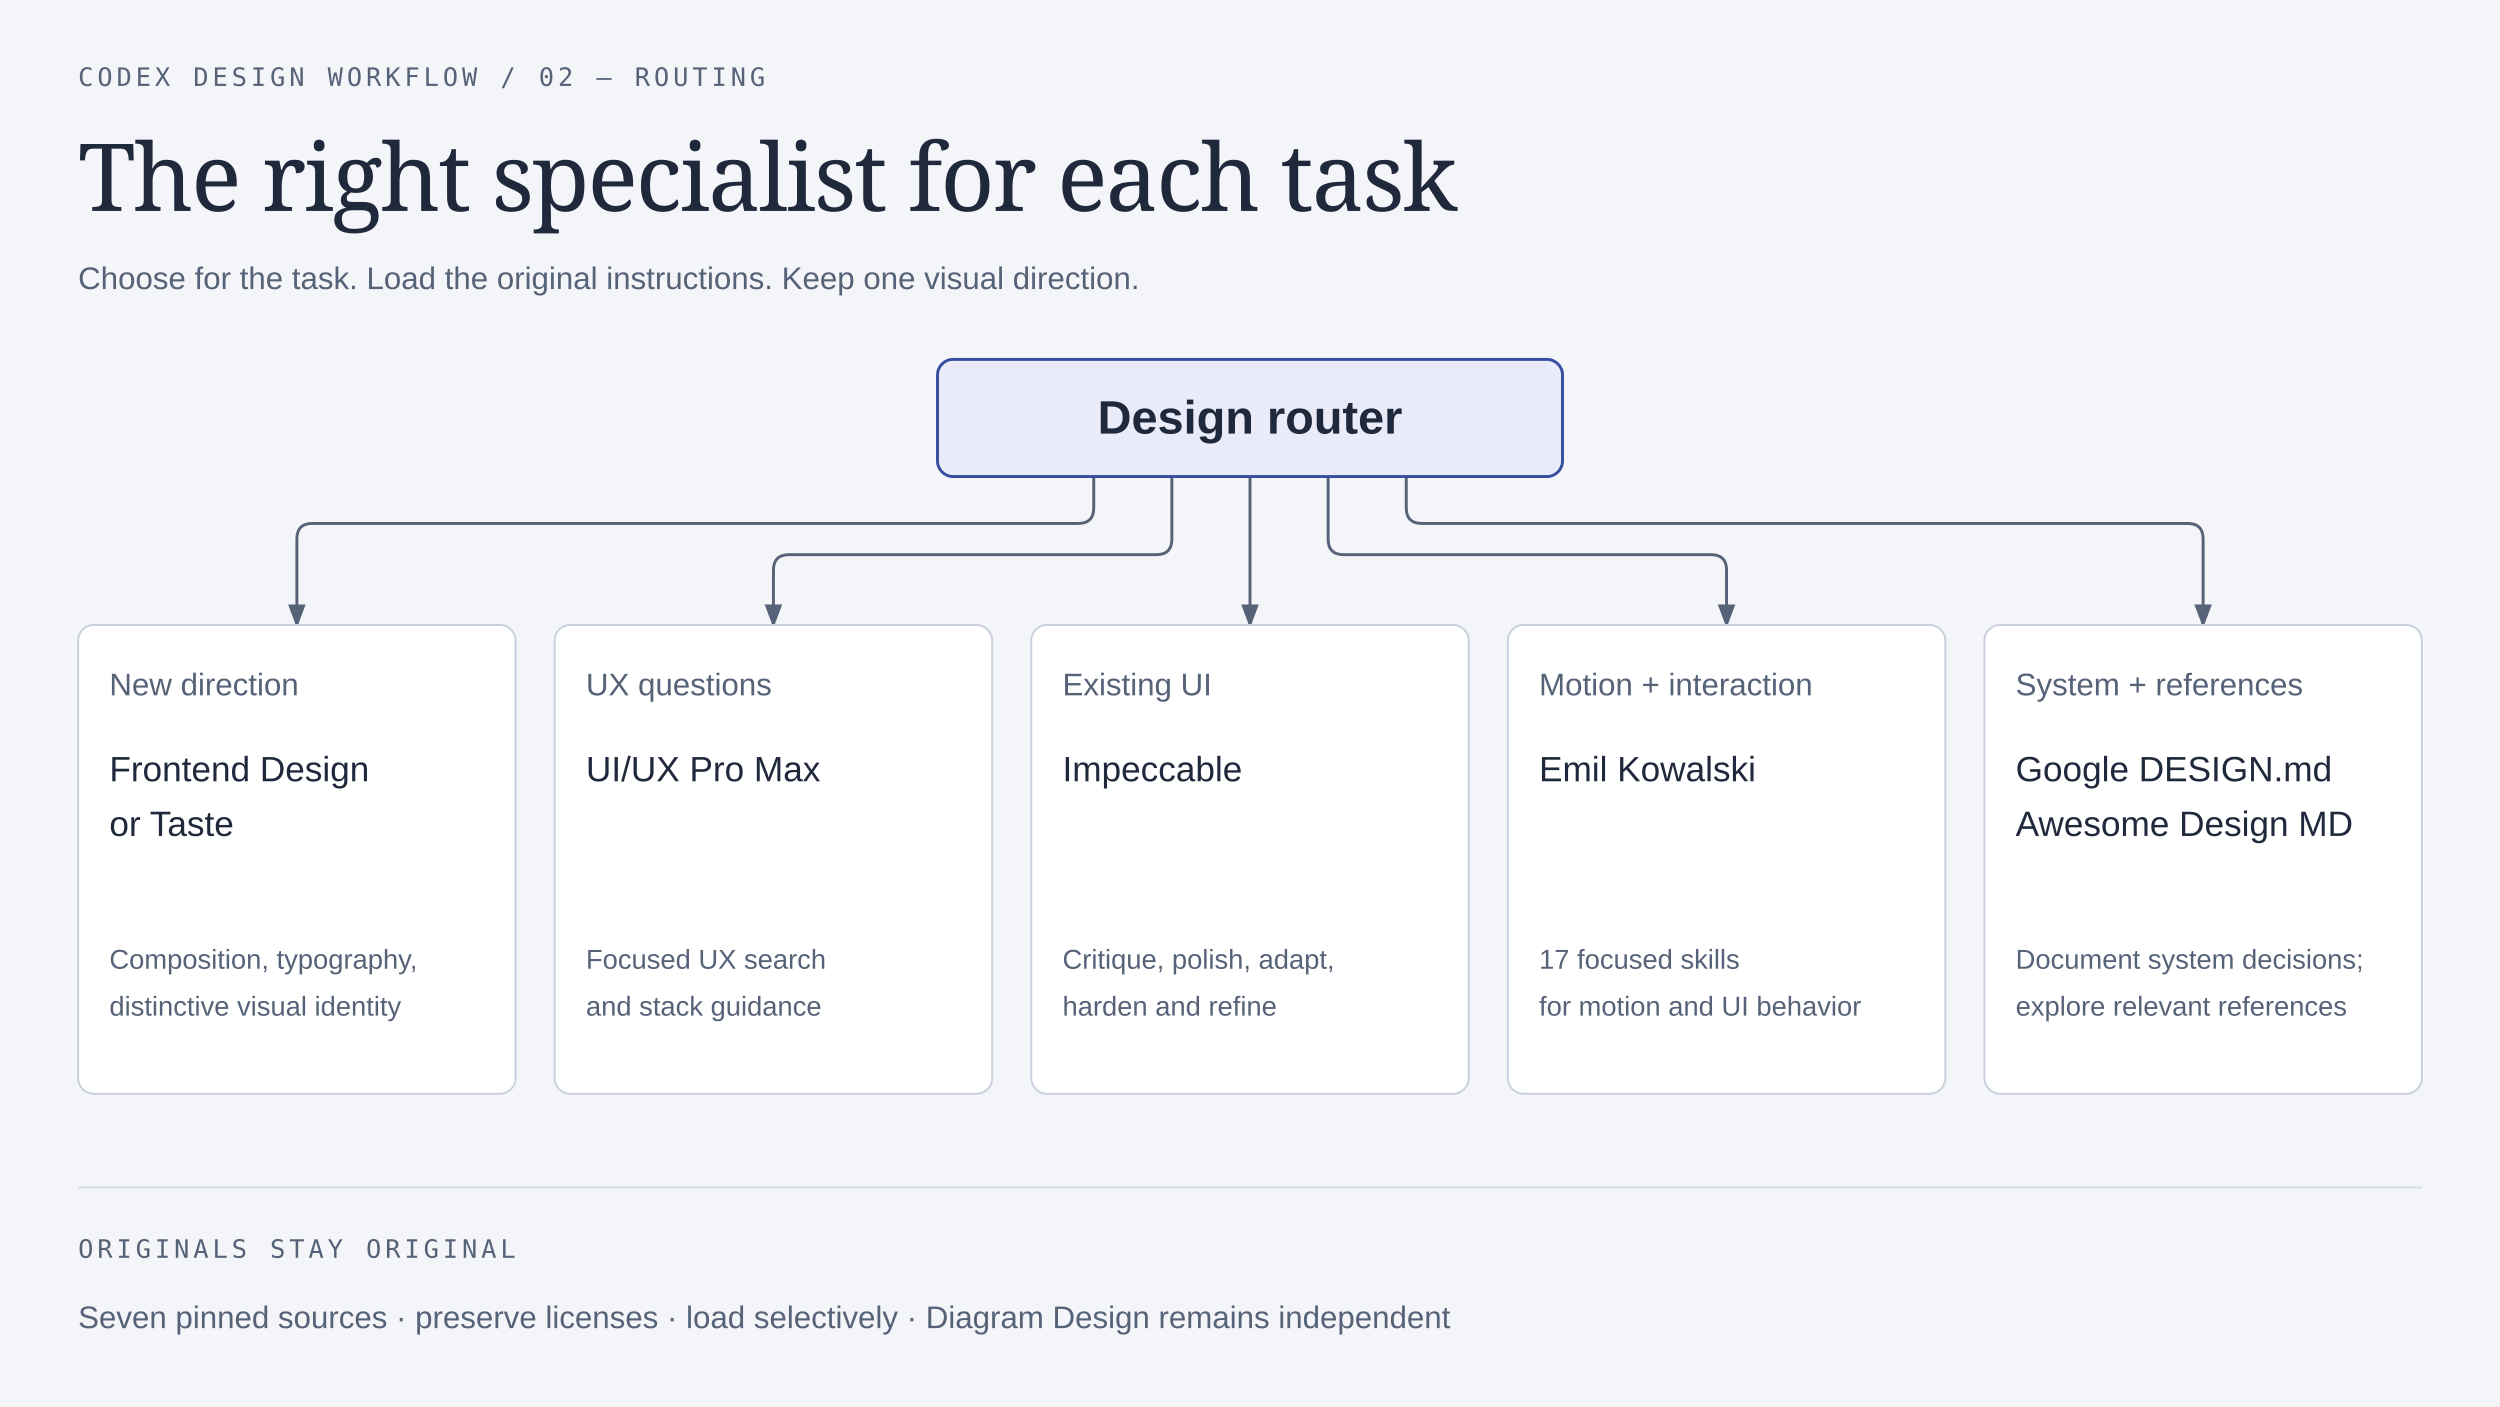
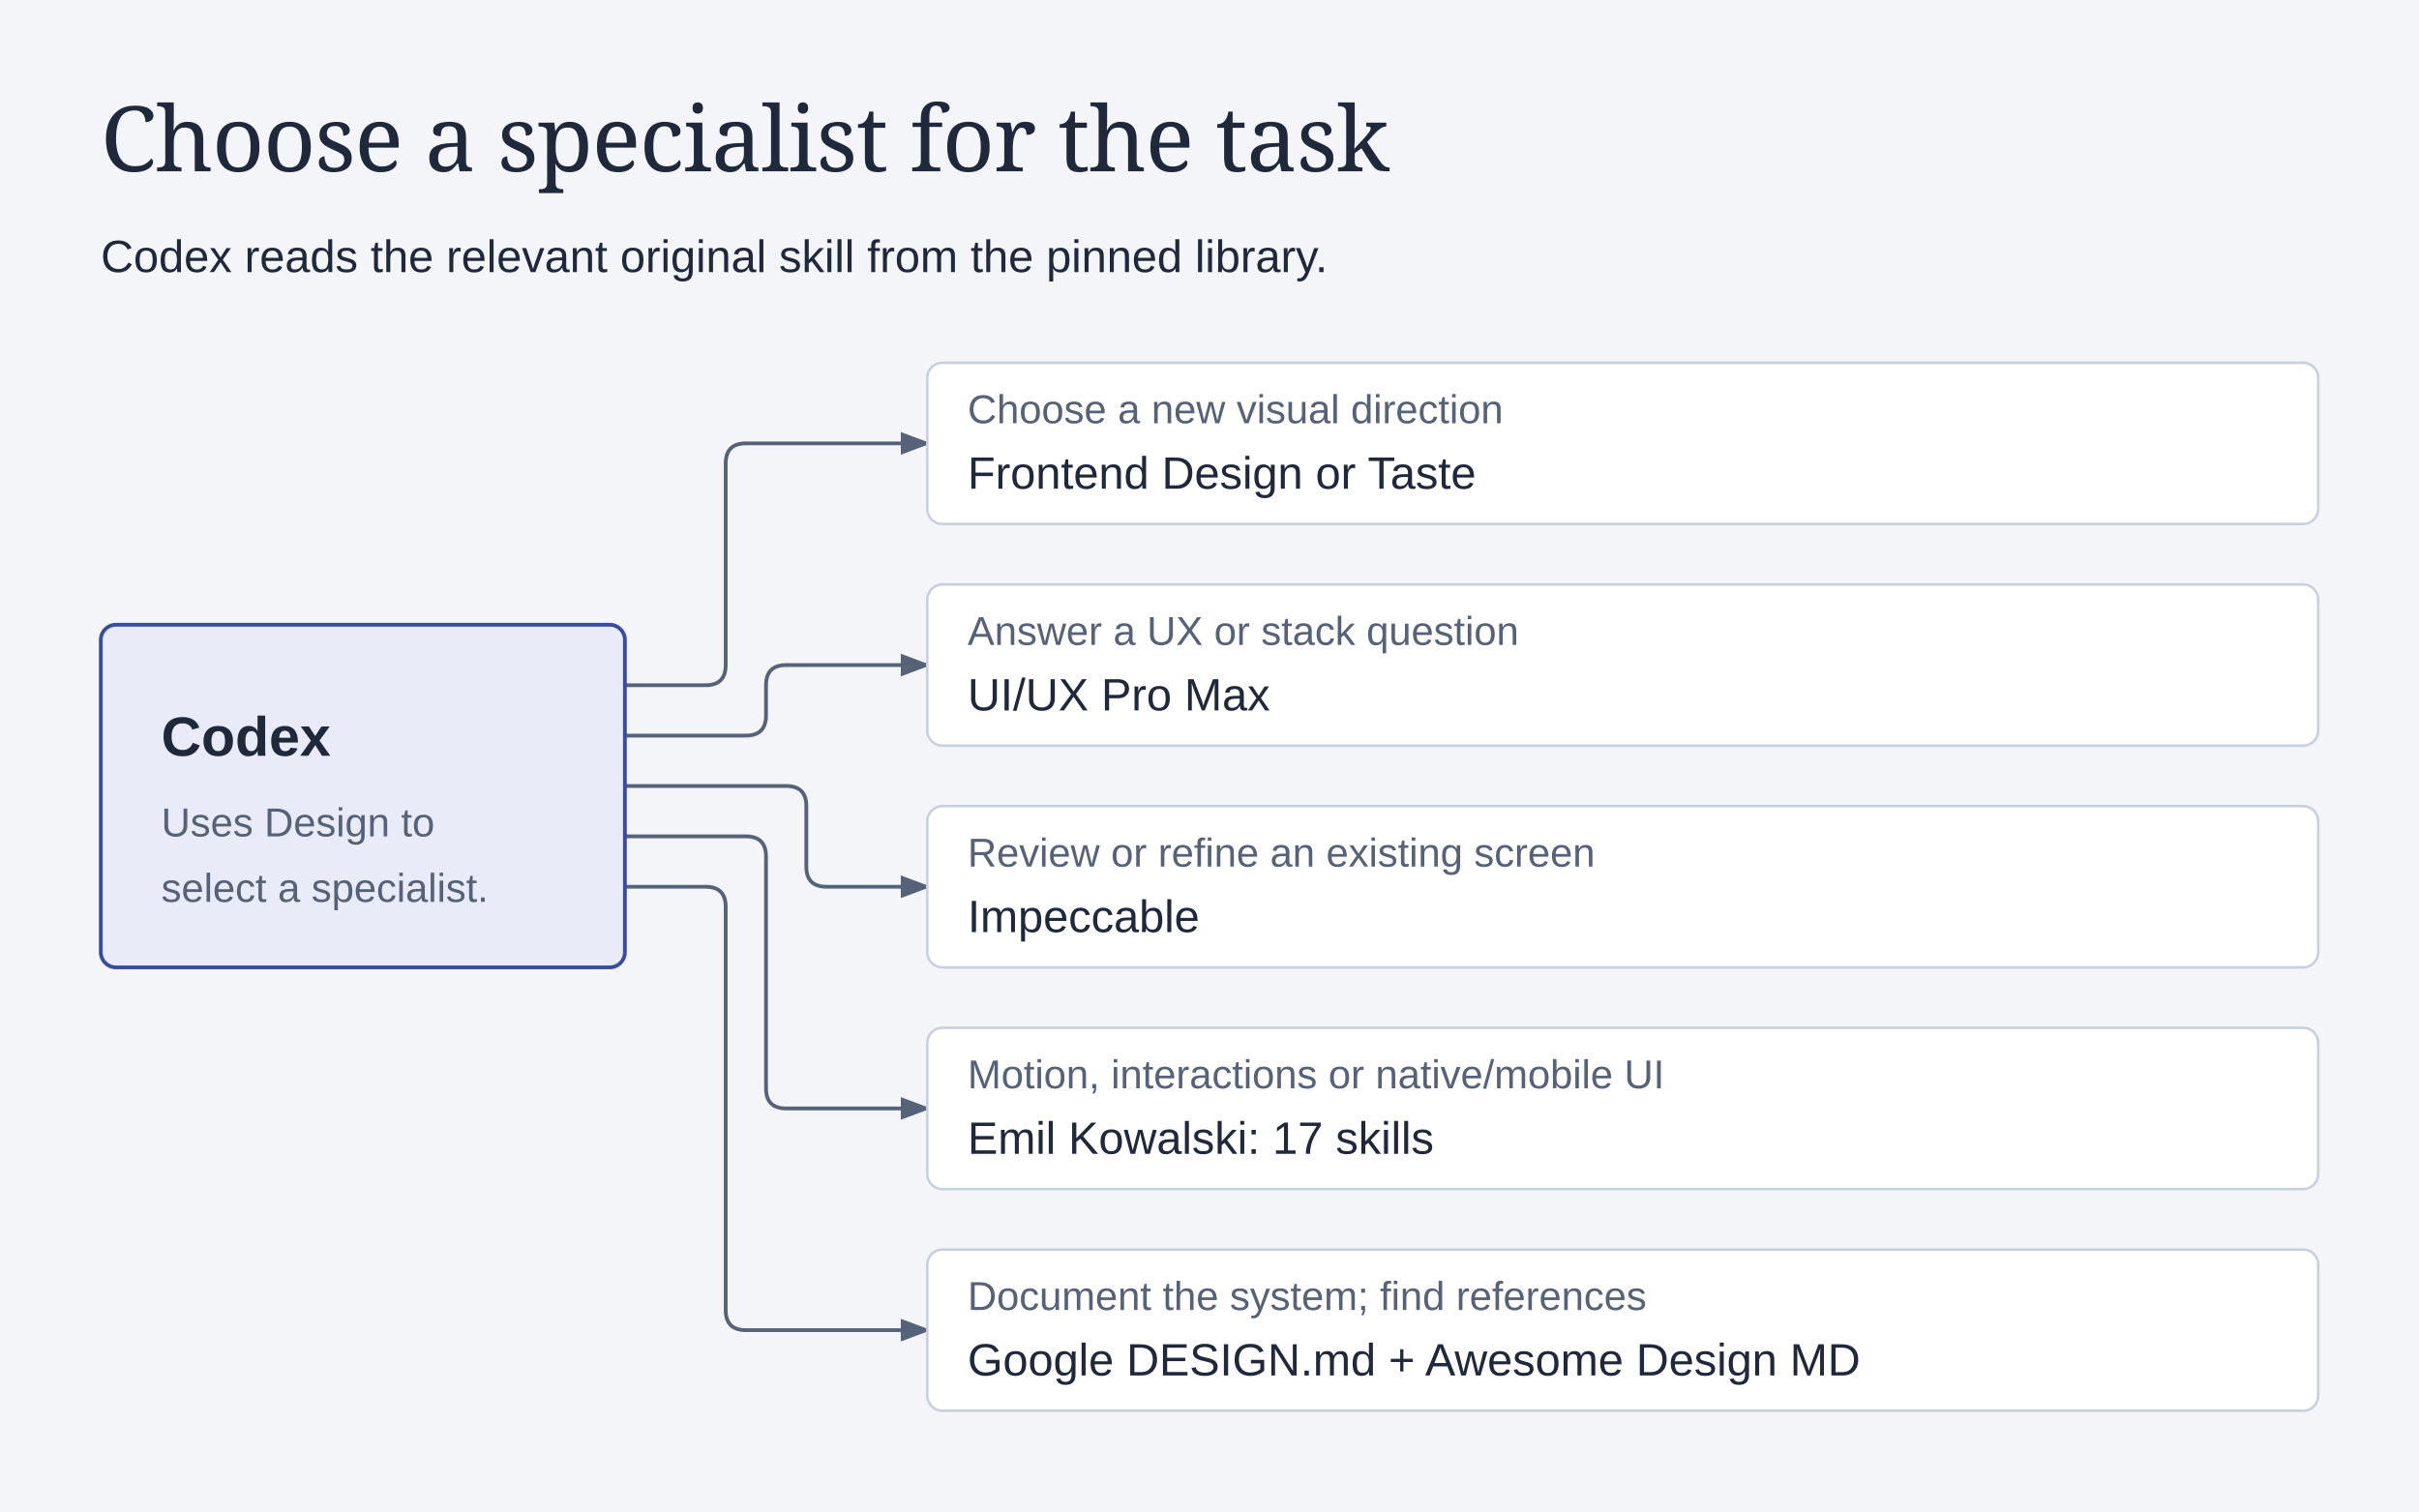
- <svg xmlns="http://www.w3.org/2000/svg" viewBox="0 0 1280 720" role="img" aria-labelledby="routing-title routing-desc" id="routing-root">
+ <svg xmlns="http://www.w3.org/2000/svg" viewBox="0 0 960 600" role="img" aria-labelledby="routing-title routing-desc" id="routing-root">
  <defs>
    <style>#routing-root { color: #20283c; }
      #routing-root .diagram-container { width:100%;overflow-x:auto }
      #routing-root text { font-family:Arial,Helvetica,sans-serif;fill:#20283c }
-       #routing-root .title { font-family:Georgia,serif;font-size:48px;letter-spacing:-1px }
-       #routing-root .eyebrow { font-family:monospace;font-size:13px;letter-spacing:2px;fill:#566278 }
-       #routing-root .heading { font-size:24px;font-weight:600 }
+       #routing-root .title { font-family:Georgia,serif;font-size:36px;letter-spacing:-.4px }
+       #routing-root .heading { font-size:22px;font-weight:600 }
      #routing-root .body { font-size:18px }
      #routing-root .small { font-size:16px;fill:#566278 }
      #routing-root .tiny { font-size:14px;fill:#566278 }
-       #routing-root .model { font-family:monospace;font-size:14px;fill:#384da0 }
+       #routing-root .code { font-family:ui-monospace,monospace;font-size:16px;fill:#384da0 }
      #routing-root .line { fill:none;stroke:#566278;stroke-width:1.5 }
      #routing-root .rule { fill:none;stroke:#d6dbe5;stroke-width:1 }
-       #routing-root .card { fill:#fff;stroke:#c8cfdd;stroke-width:1;rx:8 }
-       #routing-root .focal { fill:#e9ecf8;stroke:#384da0;stroke-width:1.5;rx:8 }
+       #routing-root .panel { fill:#fff;stroke:#b6bfce;stroke-width:1.2 }
+       #routing-root .focal { fill:#e9ecf8;stroke:#384da0;stroke-width:1.5 }
+       #routing-root .zone { fill:#fff;stroke:#c8cfdd;stroke-width:1 }
      @media print {
#routing-root .diagram-container { overflow-x:visible }
}</style>
    <marker id="routing-routing-arrow" markerWidth="8" markerHeight="6" refX="7" refY="3" orient="auto">
      <path d="M0 0 L8 3 L0 6 Z" fill="#566278" />
    </marker>
  </defs>
-   <rect width="1280" height="720" fill="#f4f5f8" />
-   <text x="40" y="44" class="eyebrow">CODEX DESIGN WORKFLOW / 02 — ROUTING</text>
-   <text x="40" y="108" class="title">The right specialist for each task</text>
-   <text x="40" y="148" class="small">Choose for the task. Load the original instructions. Keep one visual direction.</text>
-   <path d="M560 244 V260 Q560 268 552 268 H160 Q152 268 152 276 V320" class="line" marker-end="url(#routing-routing-arrow)" />
-   <path d="M600 244 V276 Q600 284 592 284 H404 Q396 284 396 292 V320" class="line" marker-end="url(#routing-routing-arrow)" />
-   <path d="M640 244 V320" class="line" marker-end="url(#routing-routing-arrow)" />
-   <path d="M680 244 V276 Q680 284 688 284 H876 Q884 284 884 292 V320" class="line" marker-end="url(#routing-routing-arrow)" />
-   <path d="M720 244 V260 Q720 268 728 268 H1120 Q1128 268 1128 276 V320" class="line" marker-end="url(#routing-routing-arrow)" />
-   <rect x="480" y="184" width="320" height="60" class="focal" />
-   <text x="640" y="222" class="heading" text-anchor="middle">Design router</text>
-   <rect x="40" y="320" width="224" height="240" class="card" />
-   <text x="56" y="356" class="small">New direction</text>
-   <text x="56" y="400" class="body">Frontend Design</text>
-   <text x="56" y="428" class="body">or Taste</text>
-   <text x="56" y="496" class="tiny">Composition, typography,</text>
-   <text x="56" y="520" class="tiny">distinctive visual identity</text>
-   <rect x="284" y="320" width="224" height="240" class="card" />
-   <text x="300" y="356" class="small">UX questions</text>
-   <text x="300" y="400" class="body">UI/UX Pro Max</text>
-   <text x="300" y="496" class="tiny">Focused UX search</text>
-   <text x="300" y="520" class="tiny">and stack guidance</text>
-   <rect x="528" y="320" width="224" height="240" class="card" />
-   <text x="544" y="356" class="small">Existing UI</text>
-   <text x="544" y="400" class="body">Impeccable</text>
-   <text x="544" y="496" class="tiny">Critique, polish, adapt,</text>
-   <text x="544" y="520" class="tiny">harden and refine</text>
-   <rect x="772" y="320" width="224" height="240" class="card" />
-   <text x="788" y="356" class="small">Motion + interaction</text>
-   <text x="788" y="400" class="body">Emil Kowalski</text>
-   <text x="788" y="496" class="tiny">17 focused skills</text>
-   <text x="788" y="520" class="tiny">for motion and UI behavior</text>
-   <rect x="1016" y="320" width="224" height="240" class="card" />
-   <text x="1032" y="356" class="small">System + references</text>
-   <text x="1032" y="400" class="body">Google DESIGN.md</text>
-   <text x="1032" y="428" class="body">Awesome Design MD</text>
-   <text x="1032" y="496" class="tiny">Document system decisions;</text>
-   <text x="1032" y="520" class="tiny">explore relevant references</text>
-   <path d="M40 608 H1240" class="rule" />
-   <text x="40" y="644" class="eyebrow">ORIGINALS STAY ORIGINAL</text>
-   <text x="40" y="680" class="small">Seven pinned sources · preserve licenses · load selectively · Diagram Design remains independent</text>
+   <rect width="960" height="600" fill="#f4f5f8" />
+   <text x="40" y="68" class="title">Choose a specialist for the task</text>
+   <text x="40" y="108" class="body">Codex reads the relevant original skill from the pinned library.</text>
+   <path d="M248 272 H280 Q288 272 288 264 V184 Q288 176 296 176 H368" class="line" marker-end="url(#routing-routing-arrow)" />
+   <path d="M248 292 H296 Q304 292 304 284 V272 Q304 264 312 264 H368" class="line" marker-end="url(#routing-routing-arrow)" />
+   <path d="M248 312 H312 Q320 312 320 320 V344 Q320 352 328 352 H368" class="line" marker-end="url(#routing-routing-arrow)" />
+   <path d="M248 332 H296 Q304 332 304 340 V432 Q304 440 312 440 H368" class="line" marker-end="url(#routing-routing-arrow)" />
+   <path d="M248 352 H280 Q288 352 288 360 V520 Q288 528 296 528 H368" class="line" marker-end="url(#routing-routing-arrow)" />
+   <rect x="40" y="248" width="208" height="136" rx="6" class="focal" />
+   <text x="64" y="300" class="heading">Codex</text>
+   <text x="64" y="332" class="small">Uses Design to</text>
+   <text x="64" y="358" class="small">select a specialist.</text>
+   <rect x="368" y="144" width="552" height="64" rx="6" class="zone" />
+   <text x="384" y="168" class="small">Choose a new visual direction</text>
+   <text x="384" y="194" class="body">Frontend Design or Taste</text>
+   <rect x="368" y="232" width="552" height="64" rx="6" class="zone" />
+   <text x="384" y="256" class="small">Answer a UX or stack question</text>
+   <text x="384" y="282" class="body">UI/UX Pro Max</text>
+   <rect x="368" y="320" width="552" height="64" rx="6" class="zone" />
+   <text x="384" y="344" class="small">Review or refine an existing screen</text>
+   <text x="384" y="370" class="body">Impeccable</text>
+   <rect x="368" y="408" width="552" height="64" rx="6" class="zone" />
+   <text x="384" y="432" class="small">Motion, interactions or native/mobile UI</text>
+   <text x="384" y="458" class="body">Emil Kowalski: 17 skills</text>
+   <rect x="368" y="496" width="552" height="64" rx="6" class="zone" />
+   <text x="384" y="520" class="small">Document the system; find references</text>
+   <text x="384" y="546" class="body">Google DESIGN.md + Awesome Design MD</text>
</svg>
